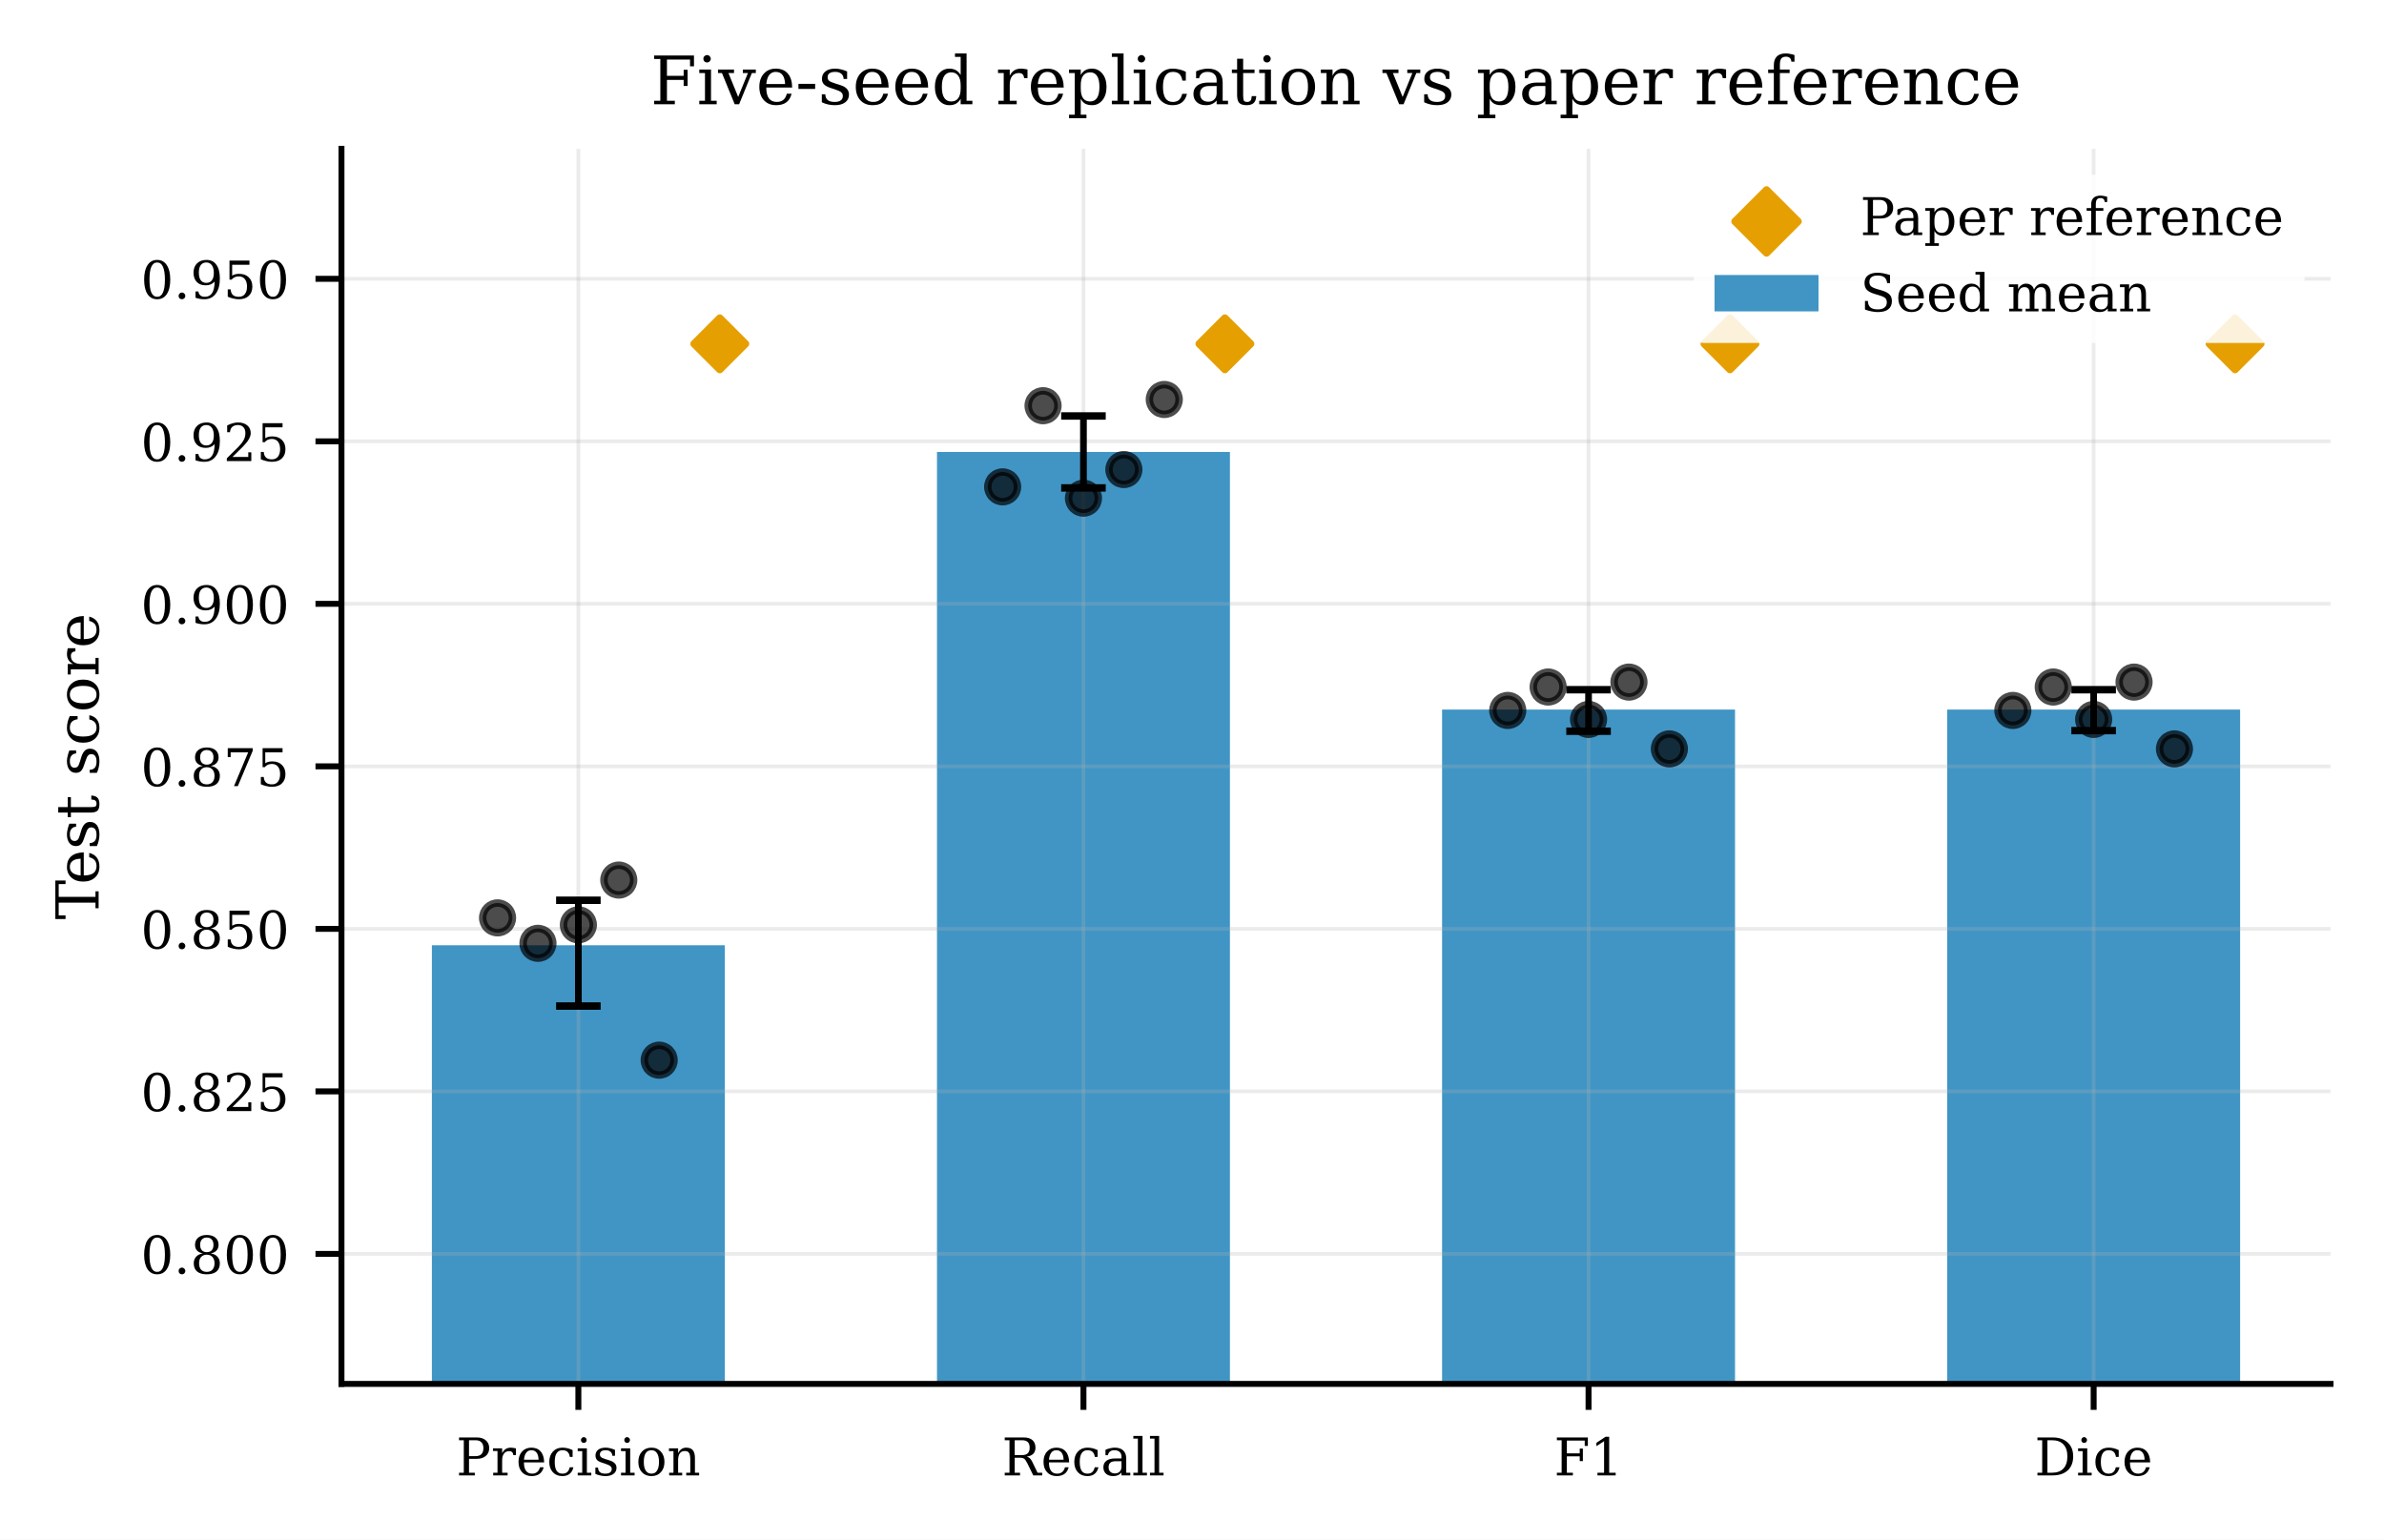
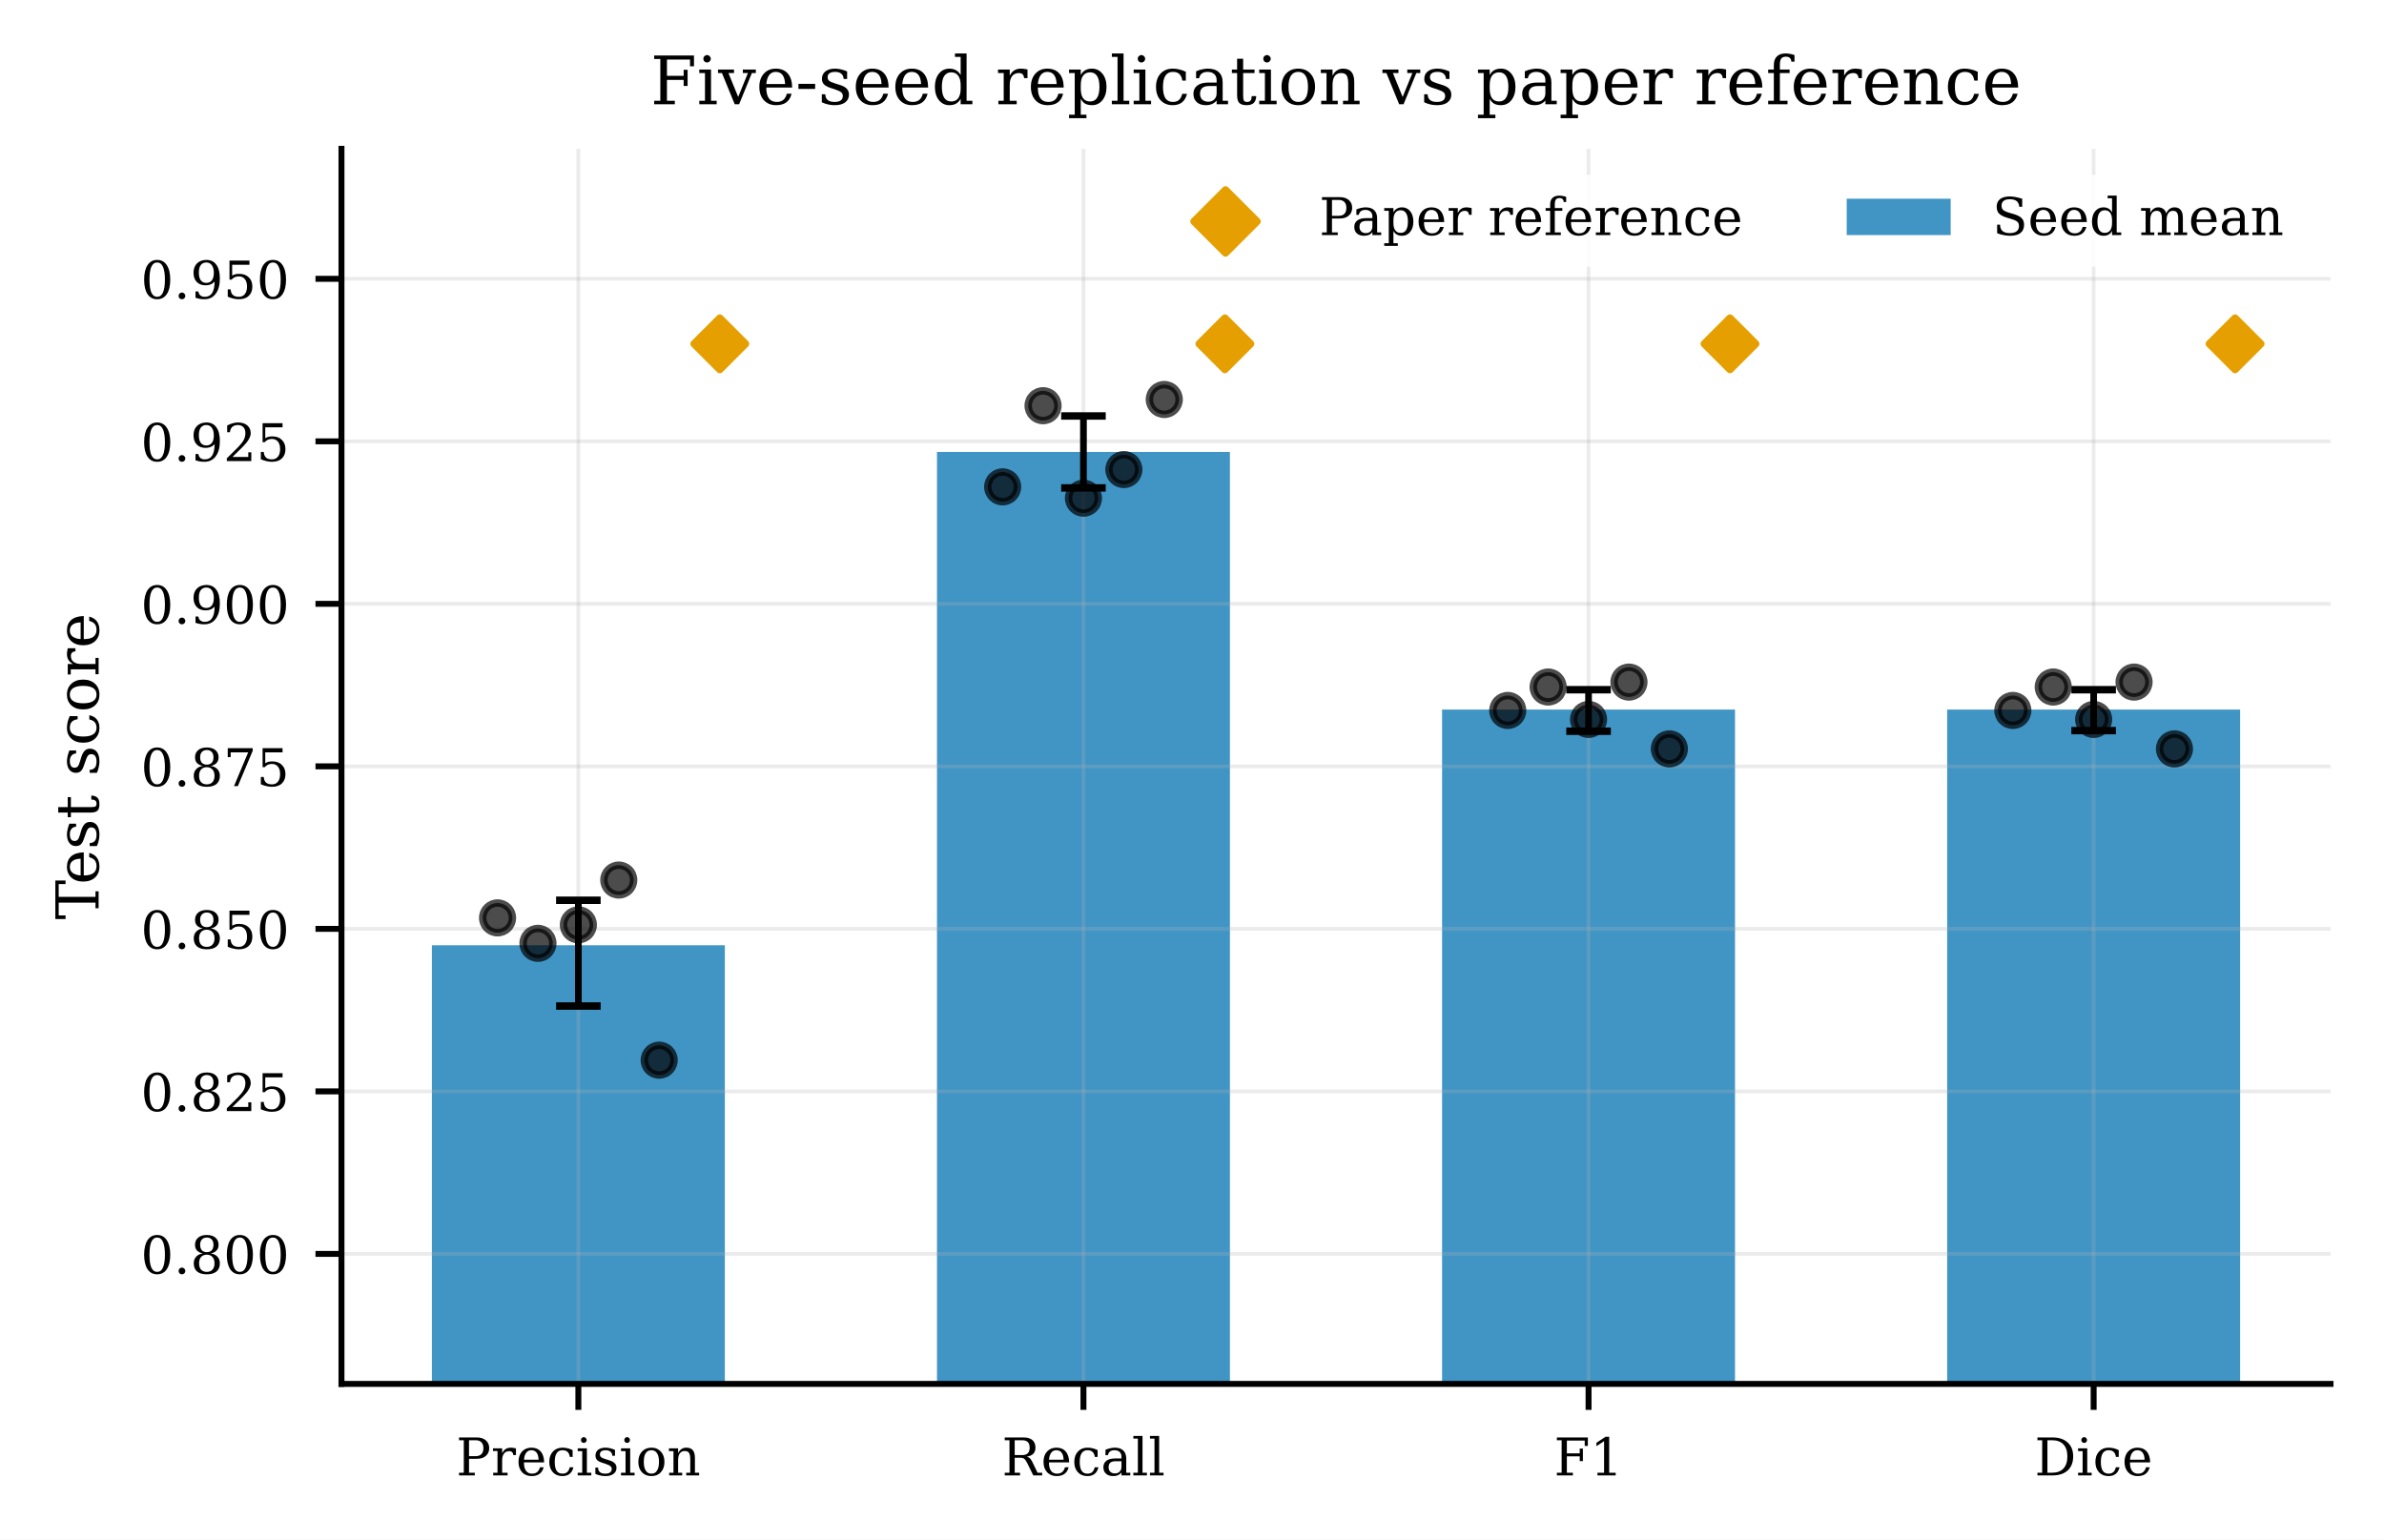
<svg xmlns="http://www.w3.org/2000/svg" xmlns:xlink="http://www.w3.org/1999/xlink" width="321.022pt" height="207.333pt" viewBox="0 0 321.022 207.333" version="1.1">
  <defs>
    <style type="text/css">*{stroke-linejoin: round; stroke-linecap: butt}</style>
  </defs>
  <g id="figure_1">
    <g id="patch_1">
      <path d="M 0 207.333 L 321.022 207.333 L 321.022 0 L 0 0 z " style="fill: #ffffff" />
    </g>
    <g id="axes_1">
      <g id="patch_2">
        <path d="M 45.982 186.359 L 313.822 186.359 L 313.822 20.039 L 45.982 20.039 z " style="fill: #ffffff" />
      </g>
      <g id="patch_3">
-         <path d="M 58.157 869.146 L 97.605 869.146 L 97.605 127.29 L 58.157 127.29 z " clip-path="url(#pf977a2264b)" style="fill: #0072b2; opacity: 0.75" />
+         <path d="M 58.157 869.146 L 97.605 869.146 L 97.605 127.29 L 58.157 127.29 z " clip-path="url(#pc12a804f0e)" style="fill: #0072b2; opacity: 0.75" />
      </g>
      <g id="patch_4">
-         <path d="M 126.171 869.146 L 165.619 869.146 L 165.619 60.861 L 126.171 60.861 z " clip-path="url(#pf977a2264b)" style="fill: #0072b2; opacity: 0.75" />
+         <path d="M 126.171 869.146 L 165.619 869.146 L 165.619 60.861 L 126.171 60.861 z " clip-path="url(#pc12a804f0e)" style="fill: #0072b2; opacity: 0.75" />
      </g>
      <g id="patch_5">
-         <path d="M 194.185 869.146 L 233.633 869.146 L 233.633 95.553 L 194.185 95.553 z " clip-path="url(#pf977a2264b)" style="fill: #0072b2; opacity: 0.75" />
+         <path d="M 194.185 869.146 L 233.633 869.146 L 233.633 95.553 L 194.185 95.553 z " clip-path="url(#pc12a804f0e)" style="fill: #0072b2; opacity: 0.75" />
      </g>
      <g id="patch_6">
-         <path d="M 262.199 869.146 L 301.648 869.146 L 301.648 95.553 L 262.199 95.553 z " clip-path="url(#pf977a2264b)" style="fill: #0072b2; opacity: 0.75" />
+         <path d="M 262.199 869.146 L 301.648 869.146 L 301.648 95.553 L 262.199 95.553 z " clip-path="url(#pc12a804f0e)" style="fill: #0072b2; opacity: 0.75" />
      </g>
      <g id="PathCollection_1" />
      <g id="matplotlib.axis_1">
        <g id="xtick_1">
          <g id="line2d_1">
-             <path d="M 77.881 186.359 L 77.881 20.039 " clip-path="url(#pf977a2264b)" style="fill: none; stroke: #b0b0b0; stroke-opacity: 0.25; stroke-width: 0.5; stroke-linecap: square" />
+             <path d="M 77.881 186.359 L 77.881 20.039 " clip-path="url(#pc12a804f0e)" style="fill: none; stroke: #b0b0b0; stroke-opacity: 0.25; stroke-width: 0.5; stroke-linecap: square" />
          </g>
          <g id="line2d_2">
            <defs>
-               <path id="m13f2c6992b" d="M 0 0 L 0 3.5 " style="stroke: #000000; stroke-width: 0.8" />
+               <path id="m1fed4010c7" d="M 0 0 L 0 3.5 " style="stroke: #000000; stroke-width: 0.8" />
            </defs>
            <g>
-               <use xlink:href="#m13f2c6992b" x="77.881" y="186.359" style="stroke: #000000; stroke-width: 0.8" />
+               <use xlink:href="#m1fed4010c7" x="77.881" y="186.359" style="stroke: #000000; stroke-width: 0.8" />
            </g>
          </g>
          <g id="text_1">
            <text style="font-size: 7px; font-family: 'DejaVu Serif', serif; text-anchor: middle" x="77.881" y="198.678" transform="rotate(-0 77.88086 198.6775)">Precision</text>
          </g>
        </g>
        <g id="xtick_2">
          <g id="line2d_3">
-             <path d="M 145.895 186.359 L 145.895 20.039 " clip-path="url(#pf977a2264b)" style="fill: none; stroke: #b0b0b0; stroke-opacity: 0.25; stroke-width: 0.5; stroke-linecap: square" />
+             <path d="M 145.895 186.359 L 145.895 20.039 " clip-path="url(#pc12a804f0e)" style="fill: none; stroke: #b0b0b0; stroke-opacity: 0.25; stroke-width: 0.5; stroke-linecap: square" />
          </g>
          <g id="line2d_4">
            <g>
-               <use xlink:href="#m13f2c6992b" x="145.895" y="186.359" style="stroke: #000000; stroke-width: 0.8" />
+               <use xlink:href="#m1fed4010c7" x="145.895" y="186.359" style="stroke: #000000; stroke-width: 0.8" />
            </g>
          </g>
          <g id="text_2">
            <text style="font-size: 7px; font-family: 'DejaVu Serif', serif; text-anchor: middle" x="145.895" y="198.678" transform="rotate(-0 145.8951 198.6775)">Recall</text>
          </g>
        </g>
        <g id="xtick_3">
          <g id="line2d_5">
-             <path d="M 213.909 186.359 L 213.909 20.039 " clip-path="url(#pf977a2264b)" style="fill: none; stroke: #b0b0b0; stroke-opacity: 0.25; stroke-width: 0.5; stroke-linecap: square" />
+             <path d="M 213.909 186.359 L 213.909 20.039 " clip-path="url(#pc12a804f0e)" style="fill: none; stroke: #b0b0b0; stroke-opacity: 0.25; stroke-width: 0.5; stroke-linecap: square" />
          </g>
          <g id="line2d_6">
            <g>
-               <use xlink:href="#m13f2c6992b" x="213.909" y="186.359" style="stroke: #000000; stroke-width: 0.8" />
+               <use xlink:href="#m1fed4010c7" x="213.909" y="186.359" style="stroke: #000000; stroke-width: 0.8" />
            </g>
          </g>
          <g id="text_3">
            <text style="font-size: 7px; font-family: 'DejaVu Serif', serif; text-anchor: middle" x="213.909" y="198.678" transform="rotate(-0 213.9093 198.6775)">F1</text>
          </g>
        </g>
        <g id="xtick_4">
          <g id="line2d_7">
-             <path d="M 281.924 186.359 L 281.924 20.039 " clip-path="url(#pf977a2264b)" style="fill: none; stroke: #b0b0b0; stroke-opacity: 0.25; stroke-width: 0.5; stroke-linecap: square" />
+             <path d="M 281.924 186.359 L 281.924 20.039 " clip-path="url(#pc12a804f0e)" style="fill: none; stroke: #b0b0b0; stroke-opacity: 0.25; stroke-width: 0.5; stroke-linecap: square" />
          </g>
          <g id="line2d_8">
            <g>
-               <use xlink:href="#m13f2c6992b" x="281.924" y="186.359" style="stroke: #000000; stroke-width: 0.8" />
+               <use xlink:href="#m1fed4010c7" x="281.924" y="186.359" style="stroke: #000000; stroke-width: 0.8" />
            </g>
          </g>
          <g id="text_4">
            <text style="font-size: 7px; font-family: 'DejaVu Serif', serif; text-anchor: middle" x="281.924" y="198.678" transform="rotate(-0 281.9235 198.6775)">Dice</text>
          </g>
        </g>
      </g>
      <g id="matplotlib.axis_2">
        <g id="ytick_1">
          <g id="line2d_9">
-             <path d="M 45.982 168.851 L 313.822 168.851 " clip-path="url(#pf977a2264b)" style="fill: none; stroke: #b0b0b0; stroke-opacity: 0.25; stroke-width: 0.5; stroke-linecap: square" />
+             <path d="M 45.982 168.851 L 313.822 168.851 " clip-path="url(#pc12a804f0e)" style="fill: none; stroke: #b0b0b0; stroke-opacity: 0.25; stroke-width: 0.5; stroke-linecap: square" />
          </g>
          <g id="line2d_10">
            <defs>
-               <path id="m3d44426dba" d="M 0 0 L -3.5 0 " style="stroke: #000000; stroke-width: 0.8" />
+               <path id="m2d82d6521b" d="M 0 0 L -3.5 0 " style="stroke: #000000; stroke-width: 0.8" />
            </defs>
            <g>
-               <use xlink:href="#m3d44426dba" x="45.982" y="168.851" style="stroke: #000000; stroke-width: 0.8" />
+               <use xlink:href="#m2d82d6521b" x="45.982" y="168.851" style="stroke: #000000; stroke-width: 0.8" />
            </g>
          </g>
          <g id="text_5">
            <text style="font-size: 7px; font-family: 'DejaVu Serif', serif; text-anchor: end" x="38.982" y="171.511" transform="rotate(-0 38.98219 171.5107)">0.800</text>
          </g>
        </g>
        <g id="ytick_2">
          <g id="line2d_11">
-             <path d="M 45.982 146.967 L 313.822 146.967 " clip-path="url(#pf977a2264b)" style="fill: none; stroke: #b0b0b0; stroke-opacity: 0.25; stroke-width: 0.5; stroke-linecap: square" />
+             <path d="M 45.982 146.967 L 313.822 146.967 " clip-path="url(#pc12a804f0e)" style="fill: none; stroke: #b0b0b0; stroke-opacity: 0.25; stroke-width: 0.5; stroke-linecap: square" />
          </g>
          <g id="line2d_12">
            <g>
-               <use xlink:href="#m3d44426dba" x="45.982" y="146.967" style="stroke: #000000; stroke-width: 0.8" />
+               <use xlink:href="#m2d82d6521b" x="45.982" y="146.967" style="stroke: #000000; stroke-width: 0.8" />
            </g>
          </g>
          <g id="text_6">
            <text style="font-size: 7px; font-family: 'DejaVu Serif', serif; text-anchor: end" x="38.982" y="149.626" transform="rotate(-0 38.98219 149.6265)">0.825</text>
          </g>
        </g>
        <g id="ytick_3">
          <g id="line2d_13">
-             <path d="M 45.982 125.083 L 313.822 125.083 " clip-path="url(#pf977a2264b)" style="fill: none; stroke: #b0b0b0; stroke-opacity: 0.25; stroke-width: 0.5; stroke-linecap: square" />
+             <path d="M 45.982 125.083 L 313.822 125.083 " clip-path="url(#pc12a804f0e)" style="fill: none; stroke: #b0b0b0; stroke-opacity: 0.25; stroke-width: 0.5; stroke-linecap: square" />
          </g>
          <g id="line2d_14">
            <g>
-               <use xlink:href="#m3d44426dba" x="45.982" y="125.083" style="stroke: #000000; stroke-width: 0.8" />
+               <use xlink:href="#m2d82d6521b" x="45.982" y="125.083" style="stroke: #000000; stroke-width: 0.8" />
            </g>
          </g>
          <g id="text_7">
            <text style="font-size: 7px; font-family: 'DejaVu Serif', serif; text-anchor: end" x="38.982" y="127.742" transform="rotate(-0 38.98219 127.7423)">0.850</text>
          </g>
        </g>
        <g id="ytick_4">
          <g id="line2d_15">
-             <path d="M 45.982 103.199 L 313.822 103.199 " clip-path="url(#pf977a2264b)" style="fill: none; stroke: #b0b0b0; stroke-opacity: 0.25; stroke-width: 0.5; stroke-linecap: square" />
+             <path d="M 45.982 103.199 L 313.822 103.199 " clip-path="url(#pc12a804f0e)" style="fill: none; stroke: #b0b0b0; stroke-opacity: 0.25; stroke-width: 0.5; stroke-linecap: square" />
          </g>
          <g id="line2d_16">
            <g>
-               <use xlink:href="#m3d44426dba" x="45.982" y="103.199" style="stroke: #000000; stroke-width: 0.8" />
+               <use xlink:href="#m2d82d6521b" x="45.982" y="103.199" style="stroke: #000000; stroke-width: 0.8" />
            </g>
          </g>
          <g id="text_8">
            <text style="font-size: 7px; font-family: 'DejaVu Serif', serif; text-anchor: end" x="38.982" y="105.858" transform="rotate(-0 38.98219 105.858)">0.875</text>
          </g>
        </g>
        <g id="ytick_5">
          <g id="line2d_17">
-             <path d="M 45.982 81.314 L 313.822 81.314 " clip-path="url(#pf977a2264b)" style="fill: none; stroke: #b0b0b0; stroke-opacity: 0.25; stroke-width: 0.5; stroke-linecap: square" />
+             <path d="M 45.982 81.314 L 313.822 81.314 " clip-path="url(#pc12a804f0e)" style="fill: none; stroke: #b0b0b0; stroke-opacity: 0.25; stroke-width: 0.5; stroke-linecap: square" />
          </g>
          <g id="line2d_18">
            <g>
-               <use xlink:href="#m3d44426dba" x="45.982" y="81.314" style="stroke: #000000; stroke-width: 0.8" />
+               <use xlink:href="#m2d82d6521b" x="45.982" y="81.314" style="stroke: #000000; stroke-width: 0.8" />
            </g>
          </g>
          <g id="text_9">
            <text style="font-size: 7px; font-family: 'DejaVu Serif', serif; text-anchor: end" x="38.982" y="83.974" transform="rotate(-0 38.98219 83.97384)">0.900</text>
          </g>
        </g>
        <g id="ytick_6">
          <g id="line2d_19">
-             <path d="M 45.982 59.43 L 313.822 59.43 " clip-path="url(#pf977a2264b)" style="fill: none; stroke: #b0b0b0; stroke-opacity: 0.25; stroke-width: 0.5; stroke-linecap: square" />
+             <path d="M 45.982 59.43 L 313.822 59.43 " clip-path="url(#pc12a804f0e)" style="fill: none; stroke: #b0b0b0; stroke-opacity: 0.25; stroke-width: 0.5; stroke-linecap: square" />
          </g>
          <g id="line2d_20">
            <g>
-               <use xlink:href="#m3d44426dba" x="45.982" y="59.43" style="stroke: #000000; stroke-width: 0.8" />
+               <use xlink:href="#m2d82d6521b" x="45.982" y="59.43" style="stroke: #000000; stroke-width: 0.8" />
            </g>
          </g>
          <g id="text_10">
            <text style="font-size: 7px; font-family: 'DejaVu Serif', serif; text-anchor: end" x="38.982" y="62.09" transform="rotate(-0 38.98219 62.08963)">0.925</text>
          </g>
        </g>
        <g id="ytick_7">
          <g id="line2d_21">
-             <path d="M 45.982 37.546 L 313.822 37.546 " clip-path="url(#pf977a2264b)" style="fill: none; stroke: #b0b0b0; stroke-opacity: 0.25; stroke-width: 0.5; stroke-linecap: square" />
+             <path d="M 45.982 37.546 L 313.822 37.546 " clip-path="url(#pc12a804f0e)" style="fill: none; stroke: #b0b0b0; stroke-opacity: 0.25; stroke-width: 0.5; stroke-linecap: square" />
          </g>
          <g id="line2d_22">
            <g>
-               <use xlink:href="#m3d44426dba" x="45.982" y="37.546" style="stroke: #000000; stroke-width: 0.8" />
+               <use xlink:href="#m2d82d6521b" x="45.982" y="37.546" style="stroke: #000000; stroke-width: 0.8" />
            </g>
          </g>
          <g id="text_11">
            <text style="font-size: 7px; font-family: 'DejaVu Serif', serif; text-anchor: end" x="38.982" y="40.205" transform="rotate(-0 38.98219 40.20542)">0.950</text>
          </g>
        </g>
        <g id="text_12">
          <text style="font-size: 8px; font-family: 'DejaVu Serif', serif; text-anchor: middle" x="13.279" y="103.199" transform="rotate(-90 13.27875 103.1986)">Test score</text>
        </g>
      </g>
      <g id="LineCollection_1">
-         <path d="M 77.881 135.475 L 77.881 121.233 " clip-path="url(#pf977a2264b)" style="fill: none; stroke: #000000; stroke-width: 0.9" />
-         <path d="M 145.895 65.704 L 145.895 56.018 " clip-path="url(#pf977a2264b)" style="fill: none; stroke: #000000; stroke-width: 0.9" />
-         <path d="M 213.909 98.467 L 213.909 92.881 " clip-path="url(#pf977a2264b)" style="fill: none; stroke: #000000; stroke-width: 0.9" />
-         <path d="M 281.924 98.387 L 281.924 92.881 " clip-path="url(#pf977a2264b)" style="fill: none; stroke: #000000; stroke-width: 0.9" />
+         <path d="M 77.881 135.475 L 77.881 121.233 " clip-path="url(#pc12a804f0e)" style="fill: none; stroke: #000000; stroke-width: 0.9" />
+         <path d="M 145.895 65.704 L 145.895 56.018 " clip-path="url(#pc12a804f0e)" style="fill: none; stroke: #000000; stroke-width: 0.9" />
+         <path d="M 213.909 98.467 L 213.909 92.881 " clip-path="url(#pc12a804f0e)" style="fill: none; stroke: #000000; stroke-width: 0.9" />
+         <path d="M 281.924 98.387 L 281.924 92.881 " clip-path="url(#pc12a804f0e)" style="fill: none; stroke: #000000; stroke-width: 0.9" />
      </g>
      <g id="line2d_23">
        <defs>
-           <path id="m6164d0823b" d="M 3 0 L -3 -0 " style="stroke: #000000" />
+           <path id="mb54f0c3a0d" d="M 3 0 L -3 -0 " style="stroke: #000000" />
        </defs>
-         <g clip-path="url(#pf977a2264b)">
-           <use xlink:href="#m6164d0823b" x="77.881" y="135.475" style="stroke: #000000" />
-           <use xlink:href="#m6164d0823b" x="145.895" y="65.704" style="stroke: #000000" />
-           <use xlink:href="#m6164d0823b" x="213.909" y="98.467" style="stroke: #000000" />
-           <use xlink:href="#m6164d0823b" x="281.924" y="98.387" style="stroke: #000000" />
+         <g clip-path="url(#pc12a804f0e)">
+           <use xlink:href="#mb54f0c3a0d" x="77.881" y="135.475" style="stroke: #000000" />
+           <use xlink:href="#mb54f0c3a0d" x="145.895" y="65.704" style="stroke: #000000" />
+           <use xlink:href="#mb54f0c3a0d" x="213.909" y="98.467" style="stroke: #000000" />
+           <use xlink:href="#mb54f0c3a0d" x="281.924" y="98.387" style="stroke: #000000" />
        </g>
      </g>
      <g id="line2d_24">
-         <g clip-path="url(#pf977a2264b)">
-           <use xlink:href="#m6164d0823b" x="77.881" y="121.233" style="stroke: #000000" />
-           <use xlink:href="#m6164d0823b" x="145.895" y="56.018" style="stroke: #000000" />
-           <use xlink:href="#m6164d0823b" x="213.909" y="92.881" style="stroke: #000000" />
-           <use xlink:href="#m6164d0823b" x="281.924" y="92.881" style="stroke: #000000" />
+         <g clip-path="url(#pc12a804f0e)">
+           <use xlink:href="#mb54f0c3a0d" x="77.881" y="121.233" style="stroke: #000000" />
+           <use xlink:href="#mb54f0c3a0d" x="145.895" y="56.018" style="stroke: #000000" />
+           <use xlink:href="#mb54f0c3a0d" x="213.909" y="92.881" style="stroke: #000000" />
+           <use xlink:href="#mb54f0c3a0d" x="281.924" y="92.881" style="stroke: #000000" />
        </g>
      </g>
      <g id="patch_7">
        <path d="M 45.982 186.359 L 45.982 20.039 " style="fill: none; stroke: #000000; stroke-width: 0.8; stroke-linejoin: miter; stroke-linecap: square" />
      </g>
      <g id="patch_8">
        <path d="M 45.982 186.359 L 313.822 186.359 " style="fill: none; stroke: #000000; stroke-width: 0.8; stroke-linejoin: miter; stroke-linecap: square" />
      </g>
      <g id="PathCollection_2">
        <defs>
-           <path id="m7f38556f45" d="M 0 2 C 0.53 2 1.039 1.789 1.414 1.414 C 1.789 1.039 2 0.53 2 0 C 2 -0.53 1.789 -1.039 1.414 -1.414 C 1.039 -1.789 0.53 -2 0 -2 C -0.53 -2 -1.039 -1.789 -1.414 -1.414 C -1.789 -1.039 -2 -0.53 -2 0 C -2 0.53 -1.789 1.039 -1.414 1.414 C -1.039 1.789 -0.53 2 0 2 z " style="stroke: #000000; stroke-opacity: 0.7" />
+           <path id="ma91de14de5" d="M 0 2 C 0.53 2 1.039 1.789 1.414 1.414 C 1.789 1.039 2 0.53 2 0 C 2 -0.53 1.789 -1.039 1.414 -1.414 C 1.039 -1.789 0.53 -2 0 -2 C -0.53 -2 -1.039 -1.789 -1.414 -1.414 C -1.789 -1.039 -2 -0.53 -2 0 C -2 0.53 -1.789 1.039 -1.414 1.414 C -1.039 1.789 -0.53 2 0 2 z " style="stroke: #000000; stroke-opacity: 0.7" />
        </defs>
-         <g clip-path="url(#pf977a2264b)">
-           <use xlink:href="#m7f38556f45" x="66.999" y="123.604" style="fill-opacity: 0.7; stroke: #000000; stroke-opacity: 0.7" />
-           <use xlink:href="#m7f38556f45" x="72.44" y="127.03" style="fill-opacity: 0.7; stroke: #000000; stroke-opacity: 0.7" />
-           <use xlink:href="#m7f38556f45" x="77.881" y="124.54" style="fill-opacity: 0.7; stroke: #000000; stroke-opacity: 0.7" />
-           <use xlink:href="#m7f38556f45" x="83.322" y="118.51" style="fill-opacity: 0.7; stroke: #000000; stroke-opacity: 0.7" />
-           <use xlink:href="#m7f38556f45" x="88.763" y="142.765" style="fill-opacity: 0.7; stroke: #000000; stroke-opacity: 0.7" />
+         <g clip-path="url(#pc12a804f0e)">
+           <use xlink:href="#ma91de14de5" x="66.999" y="123.604" style="fill-opacity: 0.7; stroke: #000000; stroke-opacity: 0.7" />
+           <use xlink:href="#ma91de14de5" x="72.44" y="127.03" style="fill-opacity: 0.7; stroke: #000000; stroke-opacity: 0.7" />
+           <use xlink:href="#ma91de14de5" x="77.881" y="124.54" style="fill-opacity: 0.7; stroke: #000000; stroke-opacity: 0.7" />
+           <use xlink:href="#ma91de14de5" x="83.322" y="118.51" style="fill-opacity: 0.7; stroke: #000000; stroke-opacity: 0.7" />
+           <use xlink:href="#ma91de14de5" x="88.763" y="142.765" style="fill-opacity: 0.7; stroke: #000000; stroke-opacity: 0.7" />
        </g>
      </g>
      <g id="PathCollection_3">
-         <g clip-path="url(#pf977a2264b)">
-           <use xlink:href="#m7f38556f45" x="135.013" y="65.561" style="fill-opacity: 0.7; stroke: #000000; stroke-opacity: 0.7" />
-           <use xlink:href="#m7f38556f45" x="140.454" y="54.634" style="fill-opacity: 0.7; stroke: #000000; stroke-opacity: 0.7" />
-           <use xlink:href="#m7f38556f45" x="145.895" y="67.084" style="fill-opacity: 0.7; stroke: #000000; stroke-opacity: 0.7" />
-           <use xlink:href="#m7f38556f45" x="151.336" y="63.23" style="fill-opacity: 0.7; stroke: #000000; stroke-opacity: 0.7" />
-           <use xlink:href="#m7f38556f45" x="156.777" y="53.796" style="fill-opacity: 0.7; stroke: #000000; stroke-opacity: 0.7" />
+         <g clip-path="url(#pc12a804f0e)">
+           <use xlink:href="#ma91de14de5" x="135.013" y="65.561" style="fill-opacity: 0.7; stroke: #000000; stroke-opacity: 0.7" />
+           <use xlink:href="#ma91de14de5" x="140.454" y="54.634" style="fill-opacity: 0.7; stroke: #000000; stroke-opacity: 0.7" />
+           <use xlink:href="#ma91de14de5" x="145.895" y="67.084" style="fill-opacity: 0.7; stroke: #000000; stroke-opacity: 0.7" />
+           <use xlink:href="#ma91de14de5" x="151.336" y="63.23" style="fill-opacity: 0.7; stroke: #000000; stroke-opacity: 0.7" />
+           <use xlink:href="#ma91de14de5" x="156.777" y="53.796" style="fill-opacity: 0.7; stroke: #000000; stroke-opacity: 0.7" />
        </g>
      </g>
      <g id="PathCollection_4">
-         <g clip-path="url(#pf977a2264b)">
-           <use xlink:href="#m7f38556f45" x="203.027" y="95.67" style="fill-opacity: 0.7; stroke: #000000; stroke-opacity: 0.7" />
-           <use xlink:href="#m7f38556f45" x="208.468" y="92.515" style="fill-opacity: 0.7; stroke: #000000; stroke-opacity: 0.7" />
-           <use xlink:href="#m7f38556f45" x="213.909" y="96.879" style="fill-opacity: 0.7; stroke: #000000; stroke-opacity: 0.7" />
-           <use xlink:href="#m7f38556f45" x="219.35" y="91.852" style="fill-opacity: 0.7; stroke: #000000; stroke-opacity: 0.7" />
-           <use xlink:href="#m7f38556f45" x="224.792" y="100.847" style="fill-opacity: 0.7; stroke: #000000; stroke-opacity: 0.7" />
+         <g clip-path="url(#pc12a804f0e)">
+           <use xlink:href="#ma91de14de5" x="203.027" y="95.67" style="fill-opacity: 0.7; stroke: #000000; stroke-opacity: 0.7" />
+           <use xlink:href="#ma91de14de5" x="208.468" y="92.515" style="fill-opacity: 0.7; stroke: #000000; stroke-opacity: 0.7" />
+           <use xlink:href="#ma91de14de5" x="213.909" y="96.879" style="fill-opacity: 0.7; stroke: #000000; stroke-opacity: 0.7" />
+           <use xlink:href="#ma91de14de5" x="219.35" y="91.852" style="fill-opacity: 0.7; stroke: #000000; stroke-opacity: 0.7" />
+           <use xlink:href="#ma91de14de5" x="224.792" y="100.847" style="fill-opacity: 0.7; stroke: #000000; stroke-opacity: 0.7" />
        </g>
      </g>
      <g id="PathCollection_5">
-         <g clip-path="url(#pf977a2264b)">
-           <use xlink:href="#m7f38556f45" x="271.041" y="95.67" style="fill-opacity: 0.7; stroke: #000000; stroke-opacity: 0.7" />
-           <use xlink:href="#m7f38556f45" x="276.482" y="92.515" style="fill-opacity: 0.7; stroke: #000000; stroke-opacity: 0.7" />
-           <use xlink:href="#m7f38556f45" x="281.924" y="96.879" style="fill-opacity: 0.7; stroke: #000000; stroke-opacity: 0.7" />
-           <use xlink:href="#m7f38556f45" x="287.365" y="91.852" style="fill-opacity: 0.7; stroke: #000000; stroke-opacity: 0.7" />
-           <use xlink:href="#m7f38556f45" x="292.806" y="100.847" style="fill-opacity: 0.7; stroke: #000000; stroke-opacity: 0.7" />
+         <g clip-path="url(#pc12a804f0e)">
+           <use xlink:href="#ma91de14de5" x="271.041" y="95.67" style="fill-opacity: 0.7; stroke: #000000; stroke-opacity: 0.7" />
+           <use xlink:href="#ma91de14de5" x="276.482" y="92.515" style="fill-opacity: 0.7; stroke: #000000; stroke-opacity: 0.7" />
+           <use xlink:href="#ma91de14de5" x="281.924" y="96.879" style="fill-opacity: 0.7; stroke: #000000; stroke-opacity: 0.7" />
+           <use xlink:href="#ma91de14de5" x="287.365" y="91.852" style="fill-opacity: 0.7; stroke: #000000; stroke-opacity: 0.7" />
+           <use xlink:href="#ma91de14de5" x="292.806" y="100.847" style="fill-opacity: 0.7; stroke: #000000; stroke-opacity: 0.7" />
        </g>
      </g>
      <g id="text_13">
        <text style="font-size: 9px; font-family: 'DejaVu Serif', serif; text-anchor: middle" x="179.902" y="14.039" transform="rotate(-0 179.9022 14.03859)">Five-seed replication vs paper reference</text>
      </g>
      <g id="PathCollection_6">
        <defs>
-           <path id="m073125bc15" d="M -0 3.464 L 3.464 0 L 0 -3.464 L -3.464 -0 z " style="stroke: #e69f00" />
+           <path id="m217236c8e3" d="M -0 3.464 L 3.464 0 L 0 -3.464 L -3.464 -0 z " style="stroke: #e69f00" />
        </defs>
-         <g clip-path="url(#pf977a2264b)">
-           <use xlink:href="#m073125bc15" x="96.925" y="46.3" style="fill: #e69f00; stroke: #e69f00" />
+         <g clip-path="url(#pc12a804f0e)">
+           <use xlink:href="#m217236c8e3" x="96.925" y="46.3" style="fill: #e69f00; stroke: #e69f00" />
        </g>
      </g>
      <g id="PathCollection_7">
-         <g clip-path="url(#pf977a2264b)">
-           <use xlink:href="#m073125bc15" x="164.939" y="46.3" style="fill: #e69f00; stroke: #e69f00" />
+         <g clip-path="url(#pc12a804f0e)">
+           <use xlink:href="#m217236c8e3" x="164.939" y="46.3" style="fill: #e69f00; stroke: #e69f00" />
        </g>
      </g>
      <g id="PathCollection_8">
-         <g clip-path="url(#pf977a2264b)">
-           <use xlink:href="#m073125bc15" x="232.953" y="46.3" style="fill: #e69f00; stroke: #e69f00" />
+         <g clip-path="url(#pc12a804f0e)">
+           <use xlink:href="#m217236c8e3" x="232.953" y="46.3" style="fill: #e69f00; stroke: #e69f00" />
        </g>
      </g>
      <g id="PathCollection_9">
-         <g clip-path="url(#pf977a2264b)">
-           <use xlink:href="#m073125bc15" x="300.967" y="46.3" style="fill: #e69f00; stroke: #e69f00" />
+         <g clip-path="url(#pc12a804f0e)">
+           <use xlink:href="#m217236c8e3" x="300.967" y="46.3" style="fill: #e69f00; stroke: #e69f00" />
        </g>
      </g>
      <g id="legend_1">
        <g id="patch_9">
-           <path d="M 229.475 46.188 L 308.922 46.188 Q 310.322 46.188 310.322 44.788 L 310.322 24.939 Q 310.322 23.539 308.922 23.539 L 229.475 23.539 Q 228.075 23.539 228.075 24.939 L 228.075 44.788 Q 228.075 46.188 229.475 46.188 z " style="fill: #ffffff; opacity: 0.86" />
+           <path d="M 156.625 35.913 L 308.922 35.913 Q 310.322 35.913 310.322 34.513 L 310.322 24.939 Q 310.322 23.539 308.922 23.539 L 156.625 23.539 Q 155.225 23.539 155.225 24.939 L 155.225 34.513 Q 155.225 35.913 156.625 35.913 z " style="fill: #ffffff; opacity: 0.86" />
        </g>
        <g id="PathCollection_10">
          <defs>
-             <path id="m26175a0b46" d="M -0 4.243 L 4.243 0 L 0 -4.243 L -4.243 -0 z " style="stroke: #e69f00" />
+             <path id="m1f5437f1b8" d="M -0 4.243 L 4.243 0 L 0 -4.243 L -4.243 -0 z " style="stroke: #e69f00" />
          </defs>
          <g>
-             <use xlink:href="#m26175a0b46" x="237.875" y="29.82" style="fill: #e69f00; stroke: #e69f00" />
+             <use xlink:href="#m1f5437f1b8" x="165.025" y="29.82" style="fill: #e69f00; stroke: #e69f00" />
          </g>
        </g>
        <g id="text_14">
-           <text style="font-size: 7px; font-family: 'DejaVu Serif', serif; text-anchor: start" x="250.475" y="31.657" transform="rotate(-0 250.4755 31.6575)">Paper reference</text>
+           <text style="font-size: 7px; font-family: 'DejaVu Serif', serif; text-anchor: start" x="177.625" y="31.657" transform="rotate(-0 177.6252 31.6575)">Paper reference</text>
        </g>
        <g id="patch_10">
-           <path d="M 230.875 41.932 L 244.875 41.932 L 244.875 37.032 L 230.875 37.032 z " style="fill: #0072b2; opacity: 0.75" />
+           <path d="M 248.672 31.657 L 262.672 31.657 L 262.672 26.758 L 248.672 26.758 z " style="fill: #0072b2; opacity: 0.75" />
        </g>
        <g id="text_15">
-           <text style="font-size: 7px; font-family: 'DejaVu Serif', serif; text-anchor: start" x="250.475" y="41.932" transform="rotate(-0 250.4755 41.93219)">Seed mean</text>
+           <text style="font-size: 7px; font-family: 'DejaVu Serif', serif; text-anchor: start" x="268.272" y="31.657" transform="rotate(-0 268.2719 31.6575)">Seed mean</text>
        </g>
      </g>
    </g>
  </g>
  <defs>
-     <clipPath id="pf977a2264b">
+     <clipPath id="pc12a804f0e">
      <rect x="45.982" y="20.039" width="267.84" height="166.32" />
    </clipPath>
  </defs>
</svg>
